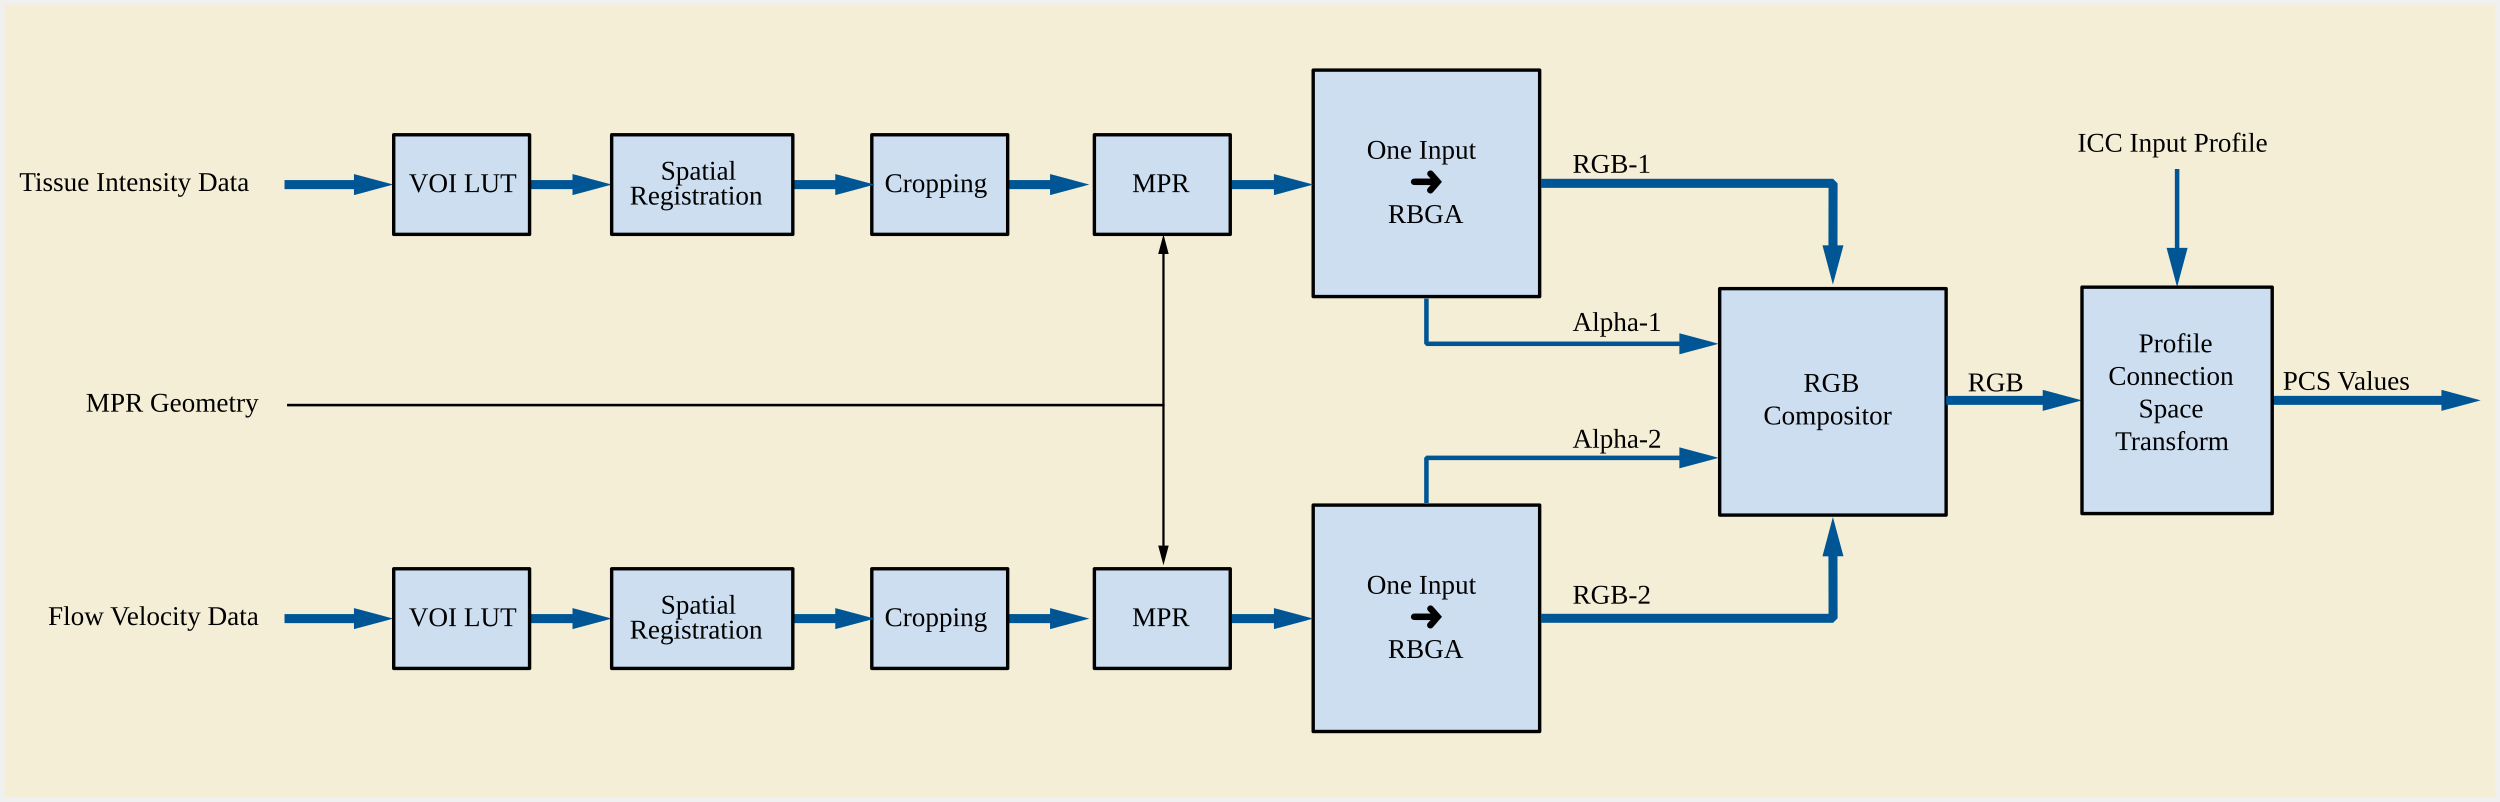
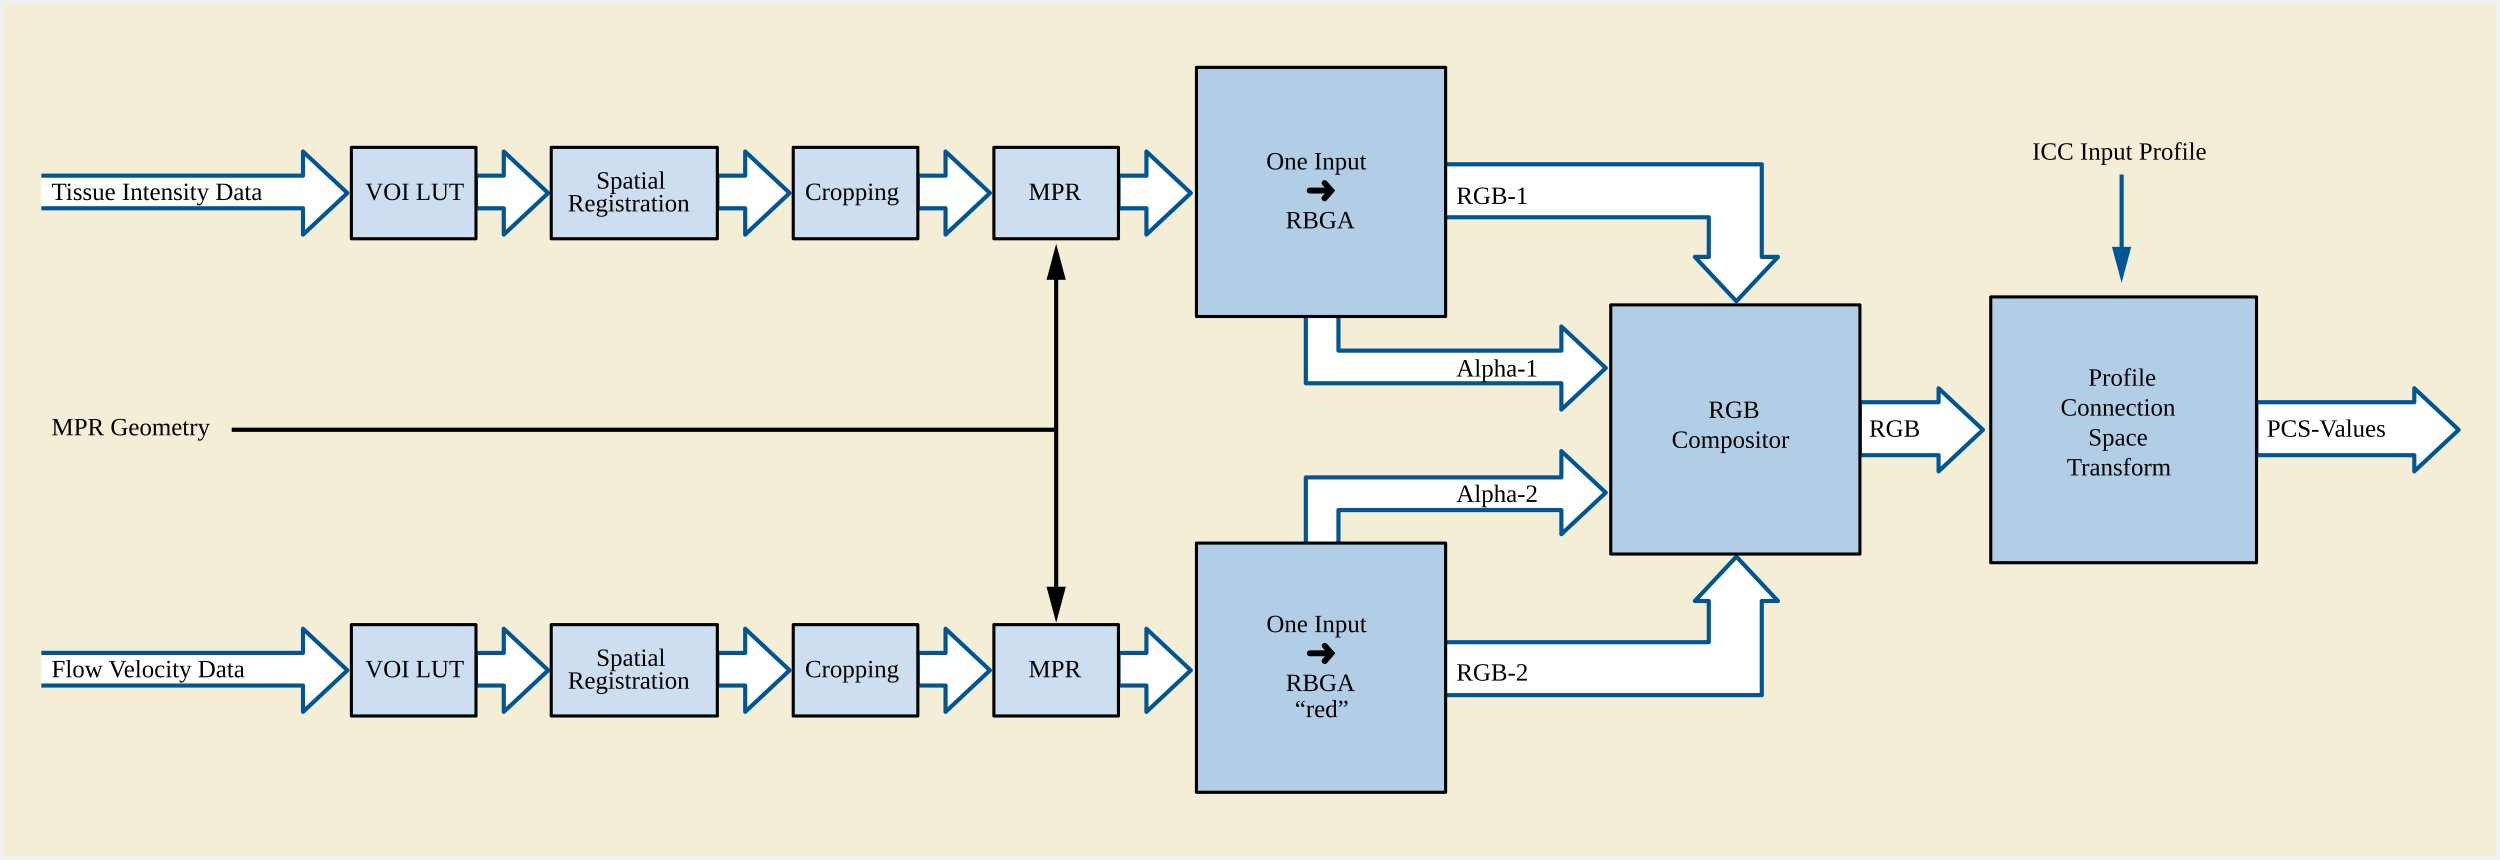
- <svg xmlns="http://www.w3.org/2000/svg" version="1.1" id="Layer_1" x="0px" y="0px" width="552px" height="177px" viewBox="0 0 552 177" enable-background="new 0 0 552 177" xml:space="preserve">
+ <svg xmlns="http://www.w3.org/2000/svg" version="1.1" id="Layer_1" x="0px" y="0px" width="602px" height="207px" viewBox="0 0 602 207" enable-background="new 0 0 602 207" xml:space="preserve">
  <g>
-     <rect x="1" y="1" fill="#F5EED6" width="550" height="175" />
+     <rect x="1" y="1" fill="#F5EED6" width="600" height="205" />
    <g>
-       <rect x="289.954" y="15.48" fill="#CCDEF0" stroke="#010101" stroke-width="0.75" stroke-linecap="round" stroke-linejoin="round" stroke-miterlimit="1" width="50" height="50" />
+       <polygon fill="#FFFFFF" stroke="#005695" stroke-linejoin="round" points="447.857,109.61 447.857,96.86 466.811,96.86     466.811,93.499 477.498,103.499 466.811,113.499 466.811,109.61   " />
+       <polygon fill="#FFFFFF" stroke="#005695" stroke-linejoin="round" points="543.321,109.61 543.321,96.86 581.362,96.86     581.362,93.499 592.05,103.499 581.362,113.499 581.362,109.61   " />
+       <polyline fill="#FFFFFF" stroke="#005695" stroke-linejoin="round" points="348.438,167.39 424.234,167.39 424.234,144.723     428.129,144.723 418.119,134.035 408.115,144.723 411.479,144.723 411.479,154.64 348.438,154.64   " />
+       <polyline fill="#FFFFFF" stroke="#005695" stroke-linejoin="round" points="348.192,39.564 424.234,39.564 424.234,61.864     428.129,61.864 418.119,72.552 408.115,61.864 411.479,61.864 411.479,52.315 348.192,52.315   " />
+       <path fill="#FFFFFF" stroke="#005695" stroke-linejoin="round" d="M299.15,92.286" />
+       <polygon fill="#FFFFFF" stroke="#005695" stroke-linejoin="round" points="314.444,75.864 314.444,92.286 375.978,92.286     375.978,98.622 386.665,88.62 375.978,78.622 375.978,84.431 322.299,84.431 322.299,75.864   " />
+       <path fill="#FFFFFF" stroke="#005695" stroke-linejoin="round" d="M299.15,114.959" />
+       <polygon fill="#FFFFFF" stroke="#005695" stroke-linejoin="round" points="314.444,131.381 314.444,114.959 375.978,114.959     375.978,108.623 386.665,118.625 375.978,128.623 375.978,122.814 322.299,122.814 322.299,131.381   " />
+       <path fill="#FFFFFF" stroke="#005695" stroke-linejoin="round" d="M324.712,62.373" />
+       <path fill="#FFFFFF" stroke="#005695" stroke-linejoin="round" d="M414.088,154.391" />
      <g>
-         <text transform="matrix(1 0 0 1 301.7773 35.0527)">
+         <text transform="matrix(1 0 0 1 450.0518 105.167)" font-size="6">RGB</text>
+       </g>
+       <rect x="479.369" y="71.499" fill="#B2CEE7" stroke="#010101" stroke-width="0.75" stroke-linecap="round" stroke-linejoin="round" stroke-miterlimit="1" width="64" height="64" />
+       <g>
+         <text transform="matrix(1 0 0 1 489.3477 38.4478)" font-size="6">ICC Input Profile</text>
+       </g>
+       <g>
+         <g>
+           <line fill="none" stroke="#005695" stroke-miterlimit="1" x1="510.885" y1="42.032" x2="510.885" y2="61.025" />
+           <g>
+             <polygon fill="#005695" points="508.561,59.439 510.885,68.112 513.209,59.439      " />
+           </g>
+         </g>
+       </g>
+       <rect x="494.375" y="88.59" fill="none" width="34" height="29.82" />
+       <text transform="matrix(1 0 0 1 502.8525 92.8755)">
+         <tspan x="0" y="0" font-size="6">Profile </tspan>
+         <tspan x="-6.674" y="7.2" font-size="6">Connection </tspan>
+         <tspan x="-0.003" y="14.4" font-size="6">Space </tspan>
+         <tspan x="-5.165" y="21.6" font-size="6">Transform</tspan>
+       </text>
+       <g>
+         <text transform="matrix(1 0 0 1 350.6748 49.1104)" font-size="6">RGB-1</text>
+       </g>
+       <g>
+         <text transform="matrix(1 0 0 1 350.6807 90.6636)" font-size="6">Alpha-1</text>
+       </g>
+       <rect x="288.108" y="16.217" fill="#B2CEE7" stroke="#010101" stroke-width="0.75" stroke-linecap="round" stroke-linejoin="round" stroke-miterlimit="1" width="60" height="60" />
+       <g>
+         <text transform="matrix(1 0 0 1 304.9004 40.7959)">
          <tspan x="0" y="0" font-size="6">One Input</tspan>
          <tspan x="9.47" y="7.891" font-size="8">➜</tspan>
          <tspan x="4.675" y="14.181" font-size="6">RBGA</tspan>
        </text>
      </g>
      <g>
-         <text transform="matrix(1 0 0 1 347.208 38.1523)" font-size="6">RGB-1</text>
+         <text transform="matrix(1 0 0 1 350.6748 163.8896)" font-size="6">RGB-2</text>
      </g>
      <g>
-         <text transform="matrix(1 0 0 1 347.2139 73.0684)" font-size="6">Alpha-1</text>
+         <text transform="matrix(1 0 0 1 350.6807 120.8682)" font-size="6">Alpha-2</text>
      </g>
+       <rect x="288.108" y="130.783" fill="#B2CEE7" stroke="#010101" stroke-width="0.75" stroke-linecap="round" stroke-linejoin="round" stroke-miterlimit="1" width="60" height="60" />
+       <g>
+         <text transform="matrix(1 0 0 1 304.9404 152.2207)">
+           <tspan x="0" y="0" font-size="6">One Input</tspan>
+           <tspan x="9.47" y="7.891" font-size="8">➜</tspan>
+           <tspan x="4.675" y="14.182" font-size="6">RBGA</tspan>
+           <tspan x="6.843" y="20.472" font-size="6">“red”</tspan>
+         </text>
+       </g>
+       <rect x="387.867" y="73.412" fill="#B2CEE7" stroke="#010101" stroke-width="0.75" stroke-linecap="round" stroke-linejoin="round" stroke-miterlimit="1" width="60" height="60" />
+       <g>
+         <text transform="matrix(1 0 0 1 545.833 105.167)" font-size="6">PCS-Values</text>
+       </g>
+       <rect x="395.367" y="96.344" fill="none" width="45" height="14.137" />
+       <text transform="matrix(1 0 0 1 411.3701 100.6387)">
+         <tspan x="0" y="0" font-size="6">RGB </tspan>
+         <tspan x="-8.837" y="7.2" font-size="6">Compositor</tspan>
+       </text>
+       <polyline fill="#FFFFFF" stroke="#005695" stroke-linejoin="round" points="9.951,42.299 72.966,42.299 72.966,36.49     83.651,46.489 72.966,56.49 72.966,50.154 9.951,50.154   " />
+       <polygon fill="#FFFFFF" stroke="#005695" stroke-linecap="round" stroke-linejoin="round" points="114.605,50.157 114.605,42.306     121.311,42.306 121.311,36.49 131.996,46.489 121.311,56.49 121.311,50.157   " />
+       <polygon fill="#FFFFFF" stroke="#005695" stroke-linecap="round" stroke-linejoin="round" points="172.738,50.157 172.738,42.306     179.443,42.306 179.443,36.49 190.13,46.489 179.443,56.49 179.443,50.157   " />
+       <polygon fill="#FFFFFF" stroke="#005695" stroke-linecap="round" stroke-linejoin="round" points="220.984,50.157 220.984,42.306     227.689,42.306 227.689,36.49 238.376,46.489 227.689,56.49 227.689,50.157   " />
+       <polygon fill="#FFFFFF" stroke="#005695" stroke-linecap="round" stroke-linejoin="round" points="269.352,50.157 269.352,42.306     276.057,42.306 276.057,36.49 286.743,46.489 276.057,56.49 276.057,50.157   " />
      <g>
        <g>
-           <polyline fill="none" stroke="#005695" stroke-miterlimit="1" points="314.954,65.907 314.954,75.907 372.388,75.907     " />
+           <line fill="none" stroke="#000000" stroke-miterlimit="1" x1="254.327" y1="103.592" x2="254.327" y2="65.797" />
          <g>
-             <polygon fill="#005695" points="370.803,78.231 379.476,75.907 370.803,73.583      " />
+             <polygon points="256.651,67.382 254.327,58.709 252.003,67.382      " />
          </g>
        </g>
      </g>
-       <rect x="289.954" y="111.52" fill="#CCDEF0" stroke="#010101" stroke-width="0.75" stroke-linecap="round" stroke-linejoin="round" stroke-miterlimit="1" width="50" height="50" />
+       <rect x="84.613" y="35.49" fill="#CCDEF0" stroke="#010101" stroke-width="0.75" stroke-linecap="round" stroke-linejoin="round" stroke-miterlimit="1" width="30" height="22" />
      <g>
-         <text transform="matrix(1 0 0 1 301.7773 131.0918)">
-           <tspan x="0" y="0" font-size="6">One Input</tspan>
-           <tspan x="9.469" y="7.891" font-size="8">➜</tspan>
-           <tspan x="4.674" y="14.182" font-size="6">RBGA</tspan>
-         </text>
+         <text transform="matrix(1 0 0 1 87.9434 48.1597)" font-size="6">VOI LUT</text>
      </g>
+       <rect x="191.013" y="35.49" fill="#CCDEF0" stroke="#010101" stroke-width="0.75" stroke-linecap="round" stroke-linejoin="round" stroke-miterlimit="1" width="30" height="22" />
      <g>
-         <text transform="matrix(1 0 0 1 347.208 133.291)" font-size="6">RGB-2</text>
+         <text transform="matrix(1 0 0 1 193.8374 48.1597)" font-size="6">Cropping</text>
      </g>
+       <rect x="239.327" y="35.49" fill="#CCDEF0" stroke="#010101" stroke-width="0.75" stroke-linecap="round" stroke-linejoin="round" stroke-miterlimit="1" width="29.998" height="22" />
      <g>
-         <text transform="matrix(1 0 0 1 347.2139 98.8555)" font-size="6">Alpha-2</text>
+         <text transform="matrix(1 0 0 1 247.6587 48.1597)" font-size="6">MPR</text>
      </g>
+       <rect x="132.738" y="35.49" fill="#CCDEF0" stroke="#010101" stroke-width="0.75" stroke-linecap="round" stroke-linejoin="round" stroke-miterlimit="1" width="40" height="22" />
      <g>
-         <g>
-           <polyline fill="none" stroke="#005695" stroke-miterlimit="1" points="314.954,111.092 314.954,101.092 372.388,101.092     " />
-           <g>
-             <polygon fill="#005695" points="370.803,103.416 379.476,101.092 370.803,98.768      " />
-           </g>
-         </g>
-       </g>
-       <g>
-         <g>
-           <polyline fill="none" stroke="#005695" stroke-width="2" stroke-miterlimit="1" points="340.226,136.52 404.741,136.52       404.716,121.245     " />
-           <g>
-             <polygon fill="#005695" points="407.043,122.826 404.704,114.157 402.395,122.834      " />
-           </g>
-         </g>
-       </g>
-       <g>
-         <g>
-           <polyline fill="none" stroke="#005695" stroke-width="2" stroke-miterlimit="1" points="340.226,40.48 404.741,40.48       404.716,55.755     " />
-           <g>
-             <polygon fill="#005695" points="402.395,54.167 404.704,62.843 407.043,54.174      " />
-           </g>
-         </g>
-       </g>
-       <rect x="379.704" y="63.73" fill="#CCDEF0" stroke="#010101" stroke-width="0.75" stroke-linecap="round" stroke-linejoin="round" stroke-miterlimit="1" width="50" height="50" />
-       <g>
-         <text transform="matrix(1 0 0 1 434.4746 86.4023)" font-size="6">RGB</text>
-       </g>
-       <g>
-         <text transform="matrix(1 0 0 1 458.6943 33.4941)" font-size="6">ICC Input Profile</text>
-       </g>
-       <g>
-         <g>
-           <line fill="none" stroke="#005695" stroke-miterlimit="1" x1="480.704" y1="37.322" x2="480.704" y2="56.314" />
-           <g>
-             <polygon fill="#005695" points="478.38,54.729 480.704,63.401 483.028,54.729      " />
-           </g>
-         </g>
-       </g>
-       <g>
-         <g>
-           <line fill="none" stroke="#005695" stroke-width="2" stroke-miterlimit="1" x1="429.704" y1="88.4" x2="452.616" y2="88.4" />
-           <g>
-             <polygon fill="#005695" points="451.031,90.725 459.704,88.4 451.031,86.076      " />
-           </g>
-         </g>
-       </g>
-       <g>
-         <text transform="matrix(1 0 0 1 504.0293 86.0723)" font-size="6">PCS Values</text>
-       </g>
-       <g>
-         <g>
-           <line fill="none" stroke="#005695" stroke-width="2" stroke-miterlimit="1" x1="501.704" y1="88.4" x2="540.653" y2="88.4" />
-           <g>
-             <polygon fill="#005695" points="539.068,90.725 547.741,88.4 539.068,86.076      " />
-           </g>
-         </g>
-       </g>
-       <rect x="382.203" y="82.222" fill="none" width="45.001" height="13.016" />
-       <text transform="matrix(1 0 0 1 398.2031 86.5093)">
-         <tspan x="0" y="0" font-size="6">RGB </tspan>
-         <tspan x="-8.838" y="7.2" font-size="6">Compositor</tspan>
-       </text>
-       <rect x="459.704" y="63.4" fill="#CCDEF0" stroke="#010101" stroke-width="0.75" stroke-linecap="round" stroke-linejoin="round" stroke-miterlimit="1" width="42" height="50" />
-       <rect x="463.704" y="73.49" fill="none" width="34" height="29.82" />
-       <text transform="matrix(1 0 0 1 472.2002 77.7773)">
-         <tspan x="0" y="0" font-size="6">Profile </tspan>
-         <tspan x="-6.674" y="7.2" font-size="6">Connection </tspan>
-         <tspan x="-0.003" y="14.4" font-size="6">Space </tspan>
-         <tspan x="-5.165" y="21.6" font-size="6">Transform</tspan>
-       </text>
-       <g>
-         <g>
-           <line fill="none" stroke="#005695" stroke-width="2" stroke-miterlimit="1" x1="222.523" y1="136.588" x2="233.436" y2="136.588" />
-           <g>
-             <polygon fill="#005695" points="231.851,138.912 240.523,136.588 231.851,134.264      " />
-           </g>
-         </g>
-       </g>
-       <rect x="192.494" y="125.588" fill="#CCDEF0" stroke="#010101" stroke-width="0.75" stroke-linecap="round" stroke-linejoin="round" stroke-miterlimit="1" width="30" height="22" />
-       <g>
-         <text transform="matrix(1 0 0 1 195.3188 138.25)" font-size="6">Cropping</text>
-       </g>
-       <g>
-         <g>
-           <line fill="none" stroke="#005695" stroke-width="2" stroke-miterlimit="1" x1="62.822" y1="136.588" x2="79.735" y2="136.588" />
-           <g>
-             <polygon fill="#005695" points="78.149,138.912 86.822,136.588 78.149,134.264      " />
-           </g>
-         </g>
-       </g>
-       <g>
-         <g>
-           <line fill="none" stroke="#005695" stroke-width="2" stroke-miterlimit="1" x1="117.082" y1="136.588" x2="127.995" y2="136.588" />
-           <g>
-             <polygon fill="#005695" points="126.409,138.912 135.082,136.588 126.409,134.264      " />
-           </g>
-         </g>
-       </g>
-       <rect x="86.929" y="125.588" fill="#CCDEF0" stroke="#010101" stroke-width="0.75" stroke-linecap="round" stroke-linejoin="round" stroke-miterlimit="1" width="30" height="22" />
-       <g>
-         <text transform="matrix(1 0 0 1 90.2583 138.25)" font-size="6">VOI LUT</text>
-       </g>
-       <g>
-         <g>
-           <line fill="none" stroke="#005695" stroke-width="2" stroke-miterlimit="1" x1="175.097" y1="136.588" x2="186.009" y2="136.588" />
-           <g>
-             <polygon fill="#005695" points="184.424,138.912 193.097,136.588 184.424,134.264      " />
-           </g>
-         </g>
-       </g>
-       <g>
-         <g>
-           <line fill="none" stroke="#005695" stroke-width="2" stroke-miterlimit="1" x1="271.954" y1="136.588" x2="282.866" y2="136.588" />
-           <g>
-             <polygon fill="#005695" points="281.281,138.912 289.954,136.588 281.281,134.264      " />
-           </g>
-         </g>
-       </g>
-       <rect x="241.641" y="125.588" fill="#CCDEF0" stroke="#010101" stroke-width="0.75" stroke-linecap="round" stroke-linejoin="round" stroke-miterlimit="1" width="29.999" height="22" />
-       <g>
-         <text transform="matrix(1 0 0 1 249.9736 138.25)" font-size="6">MPR</text>
-       </g>
-       <rect x="135.054" y="125.588" fill="#CCDEF0" stroke="#010101" stroke-width="0.75" stroke-linecap="round" stroke-linejoin="round" stroke-miterlimit="1" width="40" height="22" />
-       <g>
-         <text transform="matrix(1 0 0 1 145.8809 135.5049)">
+         <text transform="matrix(1 0 0 1 143.5659 45.4146)">
          <tspan x="0" y="0" font-size="6">Spatial</tspan>
          <tspan x="-6.835" y="5.491" font-size="6">Registration</tspan>
        </text>
      </g>
      <g>
-         <text transform="matrix(1 0 0 1 10.5991 138)" font-size="6">Flow Velocity Data</text>
+         <text transform="matrix(1 0 0 1 12.4009 104.8164)" font-size="6">MPR Geometry</text>
      </g>
      <g>
+         <text transform="matrix(1 0 0 1 12.4009 48.1597)" font-size="6">Tissue Intensity Data</text>
+       </g>
+       <polyline fill="#FFFFFF" stroke="#005695" stroke-linejoin="round" points="9.951,157.218 72.966,157.218 72.966,151.409     83.651,161.408 72.966,171.409 72.966,165.073 9.951,165.073   " />
+       <polygon fill="#FFFFFF" stroke="#005695" stroke-linecap="round" stroke-linejoin="round" points="114.605,165.076     114.605,157.225 121.311,157.225 121.311,151.409 131.996,161.408 121.311,171.409 121.311,165.076   " />
+       <polygon fill="#FFFFFF" stroke="#005695" stroke-linecap="round" stroke-linejoin="round" points="172.738,165.076     172.738,157.225 179.443,157.225 179.443,151.409 190.13,161.408 179.443,171.409 179.443,165.076   " />
+       <polygon fill="#FFFFFF" stroke="#005695" stroke-linecap="round" stroke-linejoin="round" points="220.984,165.076     220.984,157.225 227.689,157.225 227.689,151.409 238.376,161.408 227.689,171.409 227.689,165.076   " />
+       <polygon fill="#FFFFFF" stroke="#005695" stroke-linecap="round" stroke-linejoin="round" points="269.352,165.076     269.352,157.225 276.057,157.225 276.057,151.409 286.743,161.408 276.057,171.409 276.057,165.076   " />
+       <g>
        <g>
-           <line fill="none" stroke="#005695" stroke-width="2" stroke-miterlimit="1" x1="222.523" y1="40.754" x2="233.436" y2="40.754" />
+           <polyline fill="none" stroke="#000000" stroke-miterlimit="1" points="55.792,103.486 254.329,103.486 254.329,142.873     " />
          <g>
-             <polygon fill="#005695" points="231.851,43.079 240.523,40.754 231.851,38.43      " />
+             <polygon points="252.004,141.288 254.329,149.961 256.653,141.288      " />
          </g>
        </g>
      </g>
-       <rect x="192.494" y="29.755" fill="#CCDEF0" stroke="#010101" stroke-width="0.75" stroke-linecap="round" stroke-linejoin="round" stroke-miterlimit="1" width="30" height="22" />
+       <rect x="84.613" y="150.409" fill="#CCDEF0" stroke="#010101" stroke-width="0.75" stroke-linecap="round" stroke-linejoin="round" stroke-miterlimit="1" width="30" height="22" />
      <g>
-         <text transform="matrix(1 0 0 1 195.3188 42.4165)" font-size="6">Cropping</text>
+         <text transform="matrix(1 0 0 1 87.9434 163.0811)" font-size="6">VOI LUT</text>
      </g>
+       <rect x="191.013" y="150.409" fill="#CCDEF0" stroke="#010101" stroke-width="0.75" stroke-linecap="round" stroke-linejoin="round" stroke-miterlimit="1" width="30" height="22" />
      <g>
-         <g>
-           <polyline fill="none" stroke="#000000" stroke-width="0.5" stroke-miterlimit="1" points="63.409,89.467 256.891,89.467       256.891,55.297     " />
-           <g>
-             <polygon points="258.053,56.09 256.891,51.753 255.729,56.09      " />
-           </g>
-         </g>
+         <text transform="matrix(1 0 0 1 193.8374 163.0811)" font-size="6">Cropping</text>
      </g>
+       <rect x="239.327" y="150.409" fill="#CCDEF0" stroke="#010101" stroke-width="0.75" stroke-linecap="round" stroke-linejoin="round" stroke-miterlimit="1" width="29.998" height="22" />
      <g>
-         <g>
-           <polyline fill="none" stroke="#000000" stroke-width="0.5" stroke-miterlimit="1" points="63.409,89.406 256.891,89.406       256.891,121.261     " />
-           <g>
-             <polygon points="255.729,120.469 256.891,124.805 258.053,120.469      " />
-           </g>
-         </g>
+         <text transform="matrix(1 0 0 1 247.6587 163.0811)" font-size="6">MPR</text>
      </g>
+       <rect x="132.738" y="150.409" fill="#CCDEF0" stroke="#010101" stroke-width="0.75" stroke-linecap="round" stroke-linejoin="round" stroke-miterlimit="1" width="40" height="22" />
      <g>
-         <g>
-           <line fill="none" stroke="#005695" stroke-width="2" stroke-miterlimit="1" x1="62.822" y1="40.754" x2="79.735" y2="40.754" />
-           <g>
-             <polygon fill="#005695" points="78.149,43.079 86.822,40.754 78.149,38.43      " />
-           </g>
-         </g>
-       </g>
-       <g>
-         <g>
-           <line fill="none" stroke="#005695" stroke-width="2" stroke-miterlimit="1" x1="117.082" y1="40.754" x2="127.995" y2="40.754" />
-           <g>
-             <polygon fill="#005695" points="126.409,43.079 135.082,40.754 126.409,38.43      " />
-           </g>
-         </g>
-       </g>
-       <rect x="86.929" y="29.755" fill="#CCDEF0" stroke="#010101" stroke-width="0.75" stroke-linecap="round" stroke-linejoin="round" stroke-miterlimit="1" width="30" height="22" />
-       <g>
-         <text transform="matrix(1 0 0 1 90.2583 42.4165)" font-size="6">VOI LUT</text>
-       </g>
-       <g>
-         <g>
-           <line fill="none" stroke="#005695" stroke-width="2" stroke-miterlimit="1" x1="175.097" y1="40.754" x2="186.009" y2="40.754" />
-           <g>
-             <polygon fill="#005695" points="184.424,43.079 193.097,40.754 184.424,38.43      " />
-           </g>
-         </g>
-       </g>
-       <g>
-         <g>
-           <line fill="none" stroke="#005695" stroke-width="2" stroke-miterlimit="1" x1="271.954" y1="40.754" x2="282.866" y2="40.754" />
-           <g>
-             <polygon fill="#005695" points="281.281,43.079 289.954,40.754 281.281,38.43      " />
-           </g>
-         </g>
-       </g>
-       <rect x="241.641" y="29.755" fill="#CCDEF0" stroke="#010101" stroke-width="0.75" stroke-linecap="round" stroke-linejoin="round" stroke-miterlimit="1" width="29.999" height="22" />
-       <g>
-         <text transform="matrix(1 0 0 1 249.9736 42.4165)" font-size="6">MPR</text>
-       </g>
-       <rect x="135.054" y="29.755" fill="#CCDEF0" stroke="#010101" stroke-width="0.75" stroke-linecap="round" stroke-linejoin="round" stroke-miterlimit="1" width="40" height="22" />
-       <g>
-         <text transform="matrix(1 0 0 1 145.8809 39.6714)">
+         <text transform="matrix(1 0 0 1 143.5659 160.3359)">
          <tspan x="0" y="0" font-size="6">Spatial</tspan>
-           <tspan x="-6.835" y="5.491" font-size="6">Registration</tspan>
+           <tspan x="-6.835" y="5.49" font-size="6">Registration</tspan>
        </text>
      </g>
      <g>
-         <text transform="matrix(1 0 0 1 4.2593 42.1665)" font-size="6">Tissue Intensity Data</text>
-       </g>
-       <g>
-         <text transform="matrix(1 0 0 1 18.9429 90.8994)" font-size="6">MPR Geometry</text>
+         <text transform="matrix(1 0 0 1 12.4009 163.0811)" font-size="6">Flow Velocity Data</text>
      </g>
    </g>
  </g>
</svg>
